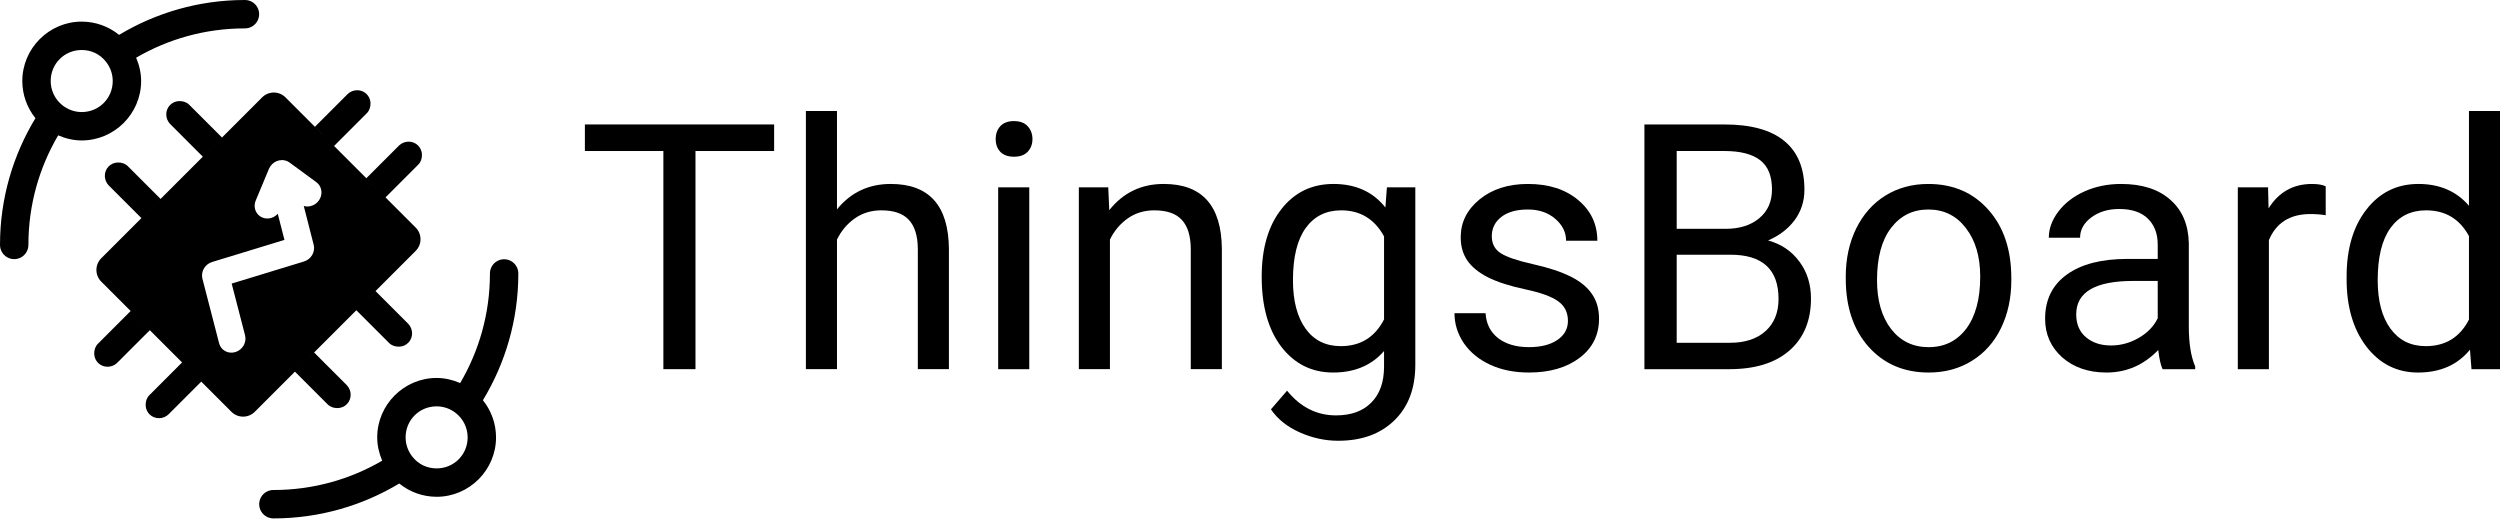
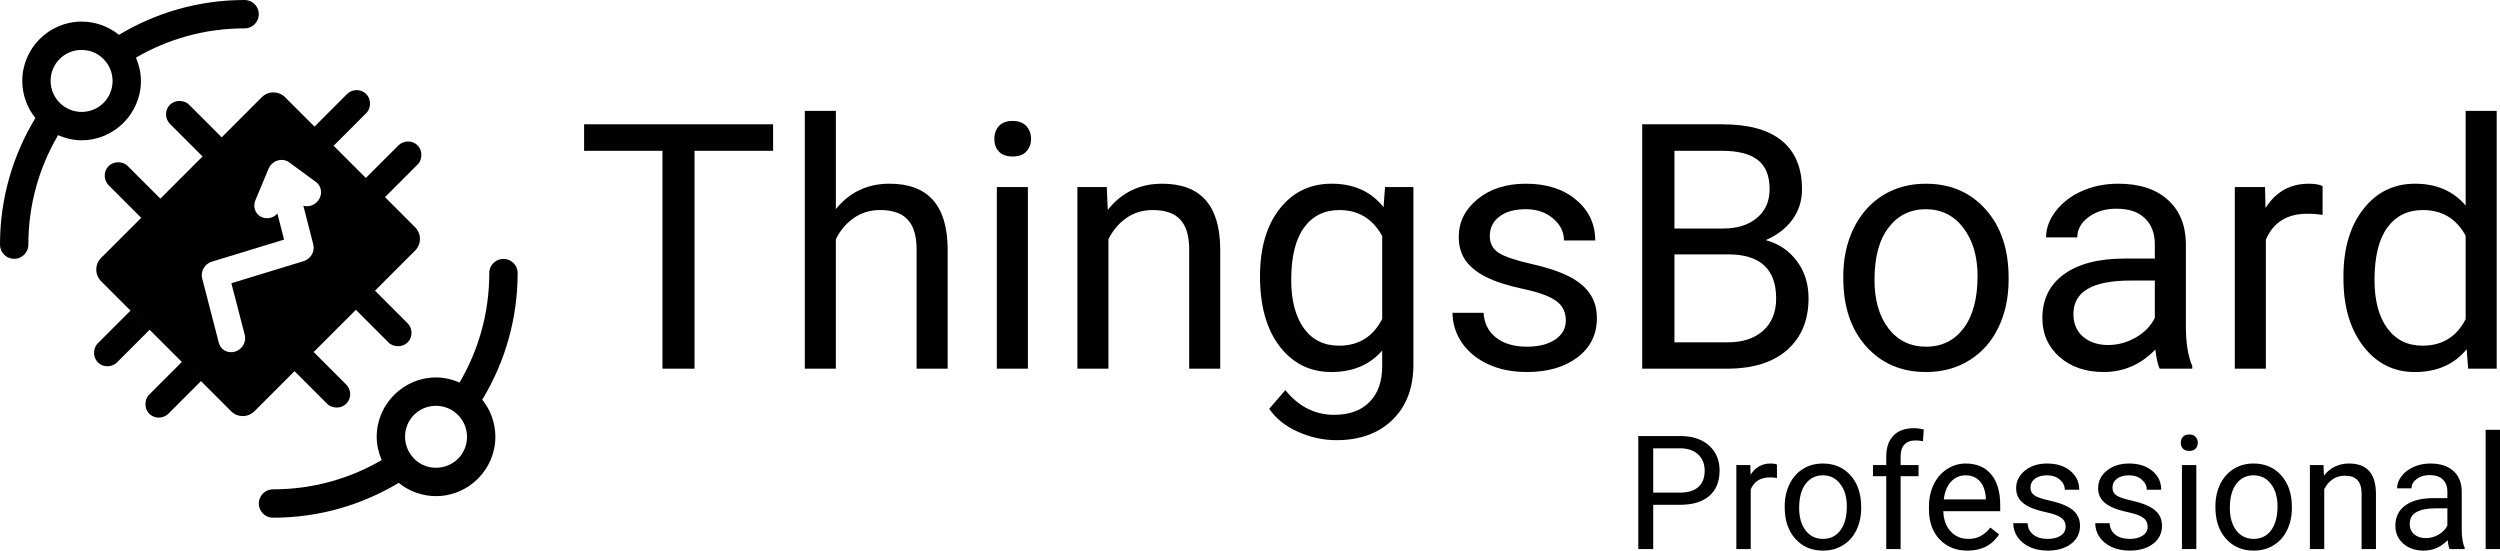
- <svg xmlns="http://www.w3.org/2000/svg" width="1543.4" height="320" version="1.1" viewBox="0 0 1543.4 320">
-   <g transform="translate(0 -732.36)">
-     <g stroke-width="28">
-       <g transform="matrix(-.66287 .69913 -.66371 -.70001 863.46 1410.6)">
-         <g transform="translate(2.5254 3.0305)" />
-         <g transform="translate(41.25 -30.543)" stroke-width="28" />
-       </g>
-       <g transform="matrix(.57657 .52719 -.57729 .52786 584.63 346.6)" />
-       <g transform="matrix(.66287 -.69913 .66371 .70001 -543.46 380.47)">
-         <g transform="translate(2.5254 3.0305)" />
-         <g transform="translate(41.25 -30.543)" stroke-width="28" />
+ <svg xmlns="http://www.w3.org/2000/svg" width="1452.9" height="320" version="1.1" viewBox="0 0 1452.9 320">
+   <g transform="matrix(1 0 0 1 4.9845e-8 -.0021828)">
+     <g transform="matrix(.9401 0 0 .9401 -.0010706 -688.49)">
+       <g stroke-width="28" />
+       <g transform="translate(0,732.36)">
+         <g>
+           <g transform="translate(-6.1238e-5,-732.36)" shape-rendering="auto">
+             <path d="m151.13 732.36c-28.363 0-54.915 7.915-77.613 21.537-6.472-5.262-14.605-8.191-23.067-8.194a8.766 8.766 0 0 0-0.004 0c-20.154 7.3e-4 -36.679 16.528-36.678 36.682a8.766 8.766 0 0 0 0 0.011c0.01 8.415 2.927 16.483 8.103 22.927-13.83 22.83-21.87 49.58-21.87 78.17a8.766 8.766 0 1 0 17.531 0c0-24.702 6.719-47.748 18.378-67.574 4.566 1.985 9.473 3.15 14.519 3.157a8.766 8.766 0 0 0 0.012 0c20.155 6.2e-4 36.683-16.527 36.682-36.682a8.766 8.766 0 0 0 0-4e-3c-0.002-4.999-1.139-9.863-3.083-14.397 19.717-11.484 42.585-18.095 67.085-18.095a8.766 8.766 0 1 0 0-17.531zm-100.69 30.88c5.913 2e-3 11.191 2.512 14.836 7.077a8.766 8.766 0 0 0 0.183 0.215c2.671 3.38 4.133 7.553 4.134 11.863-0.002 10.677-8.468 19.144-19.144 19.148-4.37-8e-3 -8.601-1.509-12-4.255a8.766 8.766 0 0 0-0.012-9e-3c-4.514-3.633-7.136-9.098-7.144-14.893 0.003-10.677 8.47-19.144 19.148-19.146z" color="#000000" color-rendering="auto" image-rendering="auto" solid-color="#000000" style="isolation:auto;mix-blend-mode:normal;text-decoration-color:#000000;text-decoration-line:none;text-decoration-style:solid;text-indent:0;text-transform:none;white-space:normal" />
+             <path d="m66.992 835.19c-1.492 1.558-2.366 3.71-2.258 6.071 0.096 2.045 0.913 4.02 2.337 5.518 6.805 6.856 20.223 20.223 20.223 20.223l11.844-11.83s-12.973-12.961-20.176-20.171c-1.604-1.633-3.75-2.314-6.012-2.324-2.358-0.011-4.467 0.954-5.959 2.512zm32.147 19.98-36.639 36.64c-3.975 3.976-3.975 10.421 0 14.397l80.387 80.387c3.976 3.976 10.422 3.976 14.398 0l99.344-99.344c3.975-3.976 3.975-10.422-6.7e-4 -14.398l-18.63-18.63-31.75-31.76-30.01-30c-3.976-3.975-10.421-3.975-14.397 0l-62.7 62.7zm37.911-37.91s-12.973-12.961-20.176-20.171c-1.604-1.633-3.75-2.314-6.012-2.324-4.717-0.023-8.434 3.862-8.217 8.583 0.096 2.045 0.913 4.02 2.337 5.518 6.805 6.856 20.223 20.223 20.223 20.223l11.844-11.83zm69.193 5.213s12.961-12.973 20.171-20.176c1.633-1.604 2.314-3.75 2.324-6.012 0.022-4.717-3.862-8.434-8.583-8.217-2.045 0.096-4.02 0.913-5.518 2.337-6.856 6.805-20.223 20.223-20.223 20.223l11.83 11.844zm31.753 31.753s12.961-12.973 20.171-20.176c1.633-1.604 2.314-3.75 2.324-6.012 0.022-4.717-3.862-8.434-8.583-8.217-2.045 0.096-4.02 0.913-5.518 2.337-6.856 6.805-20.223 20.223-20.223 20.223l11.83 11.844zm-18.009 69.667s12.973 12.961 20.178 20.169c1.604 1.632 3.75 2.314 6.012 2.324 4.717 0.022 8.434-3.861 8.217-8.583l-2e-3 2e-3c-0.096-2.045-0.914-4.021-2.338-5.519-6.805-6.856-20.222-20.222-20.222-20.222l-11.844 11.83zm-37.914 37.914s12.973 12.961 20.178 20.169c1.604 1.632 3.75 2.314 6.012 2.324 4.717 0.023 8.434-3.861 8.217-8.583h-2e-3c-0.096-2.045-0.913-4.021-2.337-5.518-6.805-6.856-20.223-20.223-20.223-20.223l-11.844 11.83zm-69.667-5.687s-12.961 12.973-20.169 20.178c-1.632 1.604-2.314 3.75-2.324 6.012-0.023 4.717 3.861 8.434 8.583 8.217h-0.002c2.045-0.096 4.02-0.913 5.518-2.337 6.856-6.805 20.223-20.223 20.223-20.223l-11.82-11.84zm-31.743-31.74s-12.961 12.973-20.169 20.178c-1.632 1.604-2.314 3.75-2.324 6.012-0.023 4.717 3.861 8.434 8.583 8.217h-0.002c2.045-0.096 4.02-0.913 5.518-2.337 6.856-6.805 20.223-20.223 20.223-20.223l-11.829-11.85zm87.237-90.554c1.679-1.706 3.967-2.66 6.297-2.626 1.663 0.024 3.253 0.55 4.562 1.51l16.499 12.1c3.201 2.297 4.144 6.659 2.231 10.312-1.914 3.653-6.123 5.524-9.951 4.423l6.124 23.948c1.113 4.352-1.564 8.968-5.983 10.317l-44.642 13.631 8.246 31.883c1.173 4.37-1.502 9.044-5.955 10.407s-8.976-1.111-10.068-5.505l-10.282-39.769c-1.127-4.356 1.549-8.985 5.976-10.338l44.661-13.637-4.122-16.118c-2.763 3.064-7.234 3.808-10.586 1.762-3.353-2.047-4.614-6.29-2.986-10.047l8.117-19.454c0.433-1.038 1.067-1.989 1.862-2.797z" color="#000000" color-rendering="auto" fill-rule="evenodd" image-rendering="auto" solid-color="#000000" style="isolation:auto;mix-blend-mode:normal;text-decoration-color:#000000;text-decoration-line:none;text-decoration-style:solid;text-indent:0;text-transform:none;white-space:normal" />
+             <path d="m168.87 1052.4c28.363 0 54.915-7.915 77.614-21.538 6.472 5.262 14.605 8.192 23.067 8.194a8.766 8.766 0 0 0 4e-3 0c20.155-7e-4 36.68-16.528 36.679-36.682a8.766 8.766 0 0 0 0-0.011c-0.01-8.415-2.927-16.484-8.103-22.927 13.825-22.82 21.866-49.572 21.866-78.162a8.766 8.766 0 1 0-17.531 0c0 24.703-6.719 47.749-18.378 67.575-4.566-1.985-9.473-3.15-14.519-3.157a8.766 8.766 0 0 0-0.012 0c-20.155-6.2e-4 -36.683 16.527-36.682 36.682 2e-3 4.999 1.139 9.863 3.083 14.397-19.717 11.484-42.586 18.095-67.086 18.095a8.766 8.766 0 1 0 0 17.531zm100.69-30.875c-5.913 0-11.191-2.512-14.836-7.077a8.766 8.766 0 0 0-0.183-0.215c-2.671-3.38-4.133-7.553-4.134-11.863 2e-3 -10.677 8.468-19.144 19.144-19.148 4.37 8e-3 8.601 1.509 12 4.255a8.766 8.766 0 0 0 0.012 9e-3c4.514 3.633 7.136 9.098 7.144 14.893-3e-3 10.677-8.47 19.145-19.148 19.146z" color="#000000" color-rendering="auto" image-rendering="auto" solid-color="#000000" style="isolation:auto;mix-blend-mode:normal;text-decoration-color:#000000;text-decoration-line:none;text-decoration-style:solid;text-indent:0;text-transform:none;white-space:normal" />
+           </g>
+           <path d="m477.92 93.229h-48.56v134.68h-19.82v-134.68h-48.45v-16.395h116.83v16.394z" />
+           <path d="m516.72 129.23q12.762-15.668 33.203-15.668 35.59 0 35.901 40.155v74.188h-19.196v-74.292q-0.104-12.14-5.603-17.95-5.396-5.811-16.913-5.811-9.338 0-16.394 4.981-7.056 4.981-10.999 13.074v79.999h-19.19v-159.38h19.196v60.699z" />
+           <path d="m635.43 227.91h-19.2v-112.27h19.2zm-20.76-142.05q0-4.669 2.801-7.886 2.905-3.217 8.508-3.217t8.508 3.217 2.905 7.886q0 4.669-2.905 7.782t-8.508 3.113-8.508-3.113q-2.8-3.113-2.8-7.782z" />
+           <path d="m684.19 115.64 0.623 14.111q12.866-16.187 33.618-16.187 35.59 0 35.901 40.155v74.188h-19.196v-74.292q-0.104-12.14-5.603-17.95-5.396-5.811-16.913-5.811-9.338 0-16.394 4.981-7.056 4.981-10.999 13.074v79.999h-19.196v-112.27h18.158z" />
+           <path d="m778.92 170.84q0-26.251 12.14-41.711 12.14-15.564 32.166-15.564 20.544 0 32.062 14.526l0.934-12.451h17.535v109.57q0 21.79-12.97 34.344-12.866 12.555-34.656 12.555-12.14 0-23.761-5.188t-17.743-14.215l9.961-11.517q12.347 15.253 30.194 15.253 14.008 0 21.79-7.886 7.886-7.886 7.886-22.205v-9.65q-11.517 13.281-31.439 13.281-19.714 0-31.958-15.875-12.14-15.875-12.14-43.268zm19.299 2.179q0 18.988 7.782 29.883 7.782 10.791 21.79 10.791 18.158 0 26.666-16.498v-51.257q-8.82-16.083-26.459-16.083-14.008 0-21.893 10.895-7.886 10.895-7.886 32.269z" />
+           <path d="m967.98 198.13q0-7.782-5.914-12.036-5.811-4.358-20.441-7.471-14.526-3.113-23.138-7.471-8.508-4.358-12.659-10.376-4.047-6.018-4.047-14.319 0-13.8 11.621-23.346 11.725-9.546 29.883-9.546 19.092 0 30.92 9.857 11.932 9.857 11.932 25.214h-19.299q0-7.886-6.744-13.593-6.641-5.707-16.809-5.707-10.48 0-16.394 4.565-5.914 4.565-5.914 11.932 0 6.952 5.499 10.48 5.499 3.528 19.818 6.744 14.423 3.217 23.346 7.678 8.923 4.462 13.177 10.791 4.358 6.226 4.358 15.253 0 15.045-12.036 24.176-12.036 9.027-31.232 9.027-13.489 0-23.865-4.773t-16.29-13.281q-5.811-8.612-5.811-18.573h19.196q0.519 9.65 7.678 15.356 7.263 5.603 19.092 5.603 10.895 0 17.432-4.358 6.641-4.462 6.641-11.829z" />
+           <path d="m1015.2 227.91v-151.07h49.39q24.591 0 36.938 10.168 12.451 10.168 12.451 30.09 0 10.583-6.018 18.781-6.018 8.093-16.394 12.555 12.244 3.424 19.299 13.074 7.159 9.546 7.159 22.827 0 20.337-13.178 31.958t-37.25 11.621h-52.399zm19.922-70.66v54.37h32.892q13.904 0 21.893-7.159 8.093-7.263 8.093-19.922 0-27.289-29.675-27.289h-33.203zm0-15.979h30.09q13.074 0 20.856-6.537 7.886-6.537 7.886-17.743 0-12.451-7.263-18.054-7.263-5.707-22.101-5.707h-29.468v48.041z" />
+           <path d="m1139.5 170.74q0-16.498 6.433-29.675 6.537-13.177 18.054-20.337 11.621-7.159 26.459-7.159 22.931 0 37.042 15.875 14.215 15.875 14.215 42.23v1.349q0 16.394-6.329 29.468-6.226 12.97-17.95 20.233-11.621 7.263-26.77 7.263-22.827 0-37.042-15.875-14.1-15.88-14.1-42.02v-1.349zm19.299 2.283q0 18.677 8.612 29.987 8.716 11.31 23.242 11.31 14.63 0 23.242-11.414 8.612-11.517 8.612-32.166 0-18.469-8.82-29.883-8.716-11.517-23.242-11.517-14.215 0-22.931 11.31-8.716 11.31-8.716 32.373z" />
+           <path d="m1335.1 227.91q-1.66-3.32-2.698-11.829-13.385 13.904-31.958 13.904-16.602 0-27.289-9.338-10.584-9.442-10.584-23.865 0-17.535 13.281-27.185 13.385-9.753 37.561-9.753h18.677v-8.82q0-10.065-6.018-15.979-6.018-6.018-17.743-6.018-10.272 0-17.224 5.188-6.952 5.188-6.952 12.555h-19.299q0-8.405 5.914-16.187 6.018-7.886 16.186-12.451 10.272-4.565 22.516-4.565 19.403 0 30.402 9.753 10.998 9.65 11.414 26.666v51.672q0 15.46 3.943 24.591v1.66h-20.129zm-31.854-14.63q9.027 0 17.12-4.669 8.093-4.669 11.725-12.14v-23.035h-15.045q-35.278 0-35.278 20.648 0 9.027 6.018 14.111 6.018 5.084 15.46 5.084z" />
+           <path d="m1435.8 132.87q-4.358-0.726-9.442-0.726-18.884 0-25.629 16.083v79.688h-19.196v-112.27h18.677l0.311 12.97q9.442-15.045 26.77-15.045 5.603 0 8.508 1.453v17.847z" />
+           <path d="m1448.7 170.84q0-25.836 12.244-41.504 12.244-15.771 32.062-15.771 19.714 0 31.232 13.489v-58.517h19.196v159.38h-17.639l-0.934-12.036q-11.517 14.111-32.062 14.111-19.507 0-31.854-15.979-12.244-15.979-12.244-41.711v-1.453zm19.196 2.179q0 19.092 7.886 29.883 7.886 10.791 21.79 10.791 18.262 0 26.666-16.394v-51.57q-8.612-15.875-26.459-15.875-14.111 0-21.997 10.895-7.886 10.895-7.886 32.269z" />
+         </g>
      </g>
    </g>
-     <g transform="translate(0 732.36)" fill="#305680" stroke-width="1px">
-       <g fill="#000">
-         <g transform="translate(-6.1238e-5 -732.36)" shape-rendering="auto">
-           <path d="m151.13 732.36c-28.363 0-54.915 7.915-77.613 21.537-6.472-5.262-14.605-8.191-23.067-8.194a8.766 8.766 0 0 0-0.004 0c-20.154 7.3e-4 -36.679 16.528-36.678 36.682a8.766 8.766 0 0 0 0 0.011c0.01 8.415 2.927 16.483 8.103 22.927-13.825 22.819-21.865 49.572-21.865 78.161a8.766 8.766 0 1 0 17.531 0c0-24.702 6.719-47.748 18.378-67.574 4.566 1.985 9.473 3.15 14.519 3.157a8.766 8.766 0 0 0 0.012 0c20.155 6.2e-4 36.683-16.527 36.682-36.682a8.766 8.766 0 0 0 0-4e-3c-0.002-4.999-1.139-9.863-3.083-14.397 19.717-11.484 42.585-18.095 67.085-18.095a8.766 8.766 0 1 0 0-17.531zm-100.69 30.874c5.913 2e-3 11.191 2.512 14.836 7.077a8.766 8.766 0 0 0 0.183 0.215c2.671 3.38 4.133 7.553 4.134 11.863-0.002 10.677-8.468 19.144-19.144 19.148-4.37-8e-3 -8.601-1.509-12-4.255a8.766 8.766 0 0 0-0.012-9e-3c-4.514-3.633-7.136-9.098-7.144-14.893 0.003-10.677 8.47-19.144 19.148-19.146z" color="#000000" color-rendering="auto" image-rendering="auto" solid-color="#000000" style="block-progression:tb;isolation:auto;mix-blend-mode:normal;text-decoration-color:#000000;text-decoration-line:none;text-decoration-style:solid;text-indent:0;text-transform:none;white-space:normal" />
-           <path d="m66.992 835.19c-1.492 1.558-2.366 3.71-2.258 6.071 0.096 2.045 0.913 4.02 2.337 5.518 6.805 6.856 20.223 20.223 20.223 20.223l11.844-11.83s-12.973-12.961-20.176-20.171c-1.604-1.633-3.75-2.314-6.012-2.324-2.358-0.011-4.467 0.954-5.959 2.512zm32.147 19.983-36.639 36.639c-3.975 3.976-3.975 10.421 0 14.397l80.387 80.387c3.976 3.976 10.422 3.976 14.398 0l99.345-99.345c3.975-3.976 3.975-10.422-6.7e-4 -14.398l-18.63-18.628-61.758-61.758c-3.976-3.975-10.421-3.975-14.397 0l-62.705 62.705zm37.914-37.914s-12.973-12.961-20.176-20.171c-1.604-1.633-3.75-2.314-6.012-2.324-4.717-0.023-8.434 3.862-8.217 8.583 0.096 2.045 0.913 4.02 2.337 5.518 6.805 6.856 20.223 20.223 20.223 20.223l11.844-11.83zm69.193 5.213s12.961-12.973 20.171-20.176c1.633-1.604 2.314-3.75 2.324-6.012 0.022-4.717-3.862-8.434-8.583-8.217-2.045 0.096-4.02 0.913-5.518 2.337-6.856 6.805-20.223 20.223-20.223 20.223l11.83 11.844zm31.753 31.753s12.961-12.973 20.171-20.176c1.633-1.604 2.314-3.75 2.324-6.012 0.022-4.717-3.862-8.434-8.583-8.217-2.045 0.096-4.02 0.913-5.518 2.337-6.856 6.805-20.223 20.223-20.223 20.223l11.83 11.844zm-18.009 69.667s12.973 12.961 20.178 20.169c1.604 1.632 3.75 2.314 6.012 2.324 4.717 0.022 8.434-3.861 8.217-8.583l-2e-3 2e-3c-0.096-2.045-0.914-4.021-2.338-5.519-6.805-6.856-20.222-20.222-20.222-20.222l-11.844 11.83zm-37.914 37.914s12.973 12.961 20.178 20.169c1.604 1.632 3.75 2.314 6.012 2.324 4.717 0.023 8.434-3.861 8.217-8.583h-2e-3c-0.096-2.045-0.913-4.021-2.337-5.518-6.805-6.856-20.223-20.223-20.223-20.223l-11.844 11.83zm-69.667-5.687s-12.961 12.973-20.169 20.178c-1.632 1.604-2.314 3.75-2.324 6.012-0.023 4.717 3.861 8.434 8.583 8.217h-0.002c2.045-0.096 4.02-0.913 5.518-2.337 6.856-6.805 20.223-20.223 20.223-20.223l-11.83-11.846zm-31.753-31.753s-12.961 12.973-20.169 20.178c-1.632 1.604-2.314 3.75-2.324 6.012-0.023 4.717 3.861 8.434 8.583 8.217h-0.002c2.045-0.096 4.02-0.913 5.518-2.337 6.856-6.805 20.223-20.223 20.223-20.223l-11.83-11.846zm87.237-90.554c1.679-1.706 3.967-2.66 6.297-2.626 1.663 0.024 3.253 0.55 4.562 1.51l16.499 12.1c3.201 2.297 4.144 6.659 2.231 10.312-1.914 3.653-6.123 5.524-9.951 4.423l6.124 23.948c1.113 4.352-1.564 8.968-5.983 10.317l-44.642 13.631 8.246 31.883c1.173 4.37-1.502 9.044-5.955 10.407-4.453 1.363-8.976-1.111-10.068-5.505l-10.282-39.769c-1.127-4.356 1.549-8.985 5.976-10.338l44.661-13.637-4.122-16.118c-2.763 3.064-7.234 3.808-10.586 1.762-3.353-2.047-4.614-6.29-2.986-10.047l8.117-19.454c0.433-1.038 1.067-1.989 1.862-2.797z" color="#000000" color-rendering="auto" fill-rule="evenodd" image-rendering="auto" solid-color="#000000" style="block-progression:tb;isolation:auto;mix-blend-mode:normal;text-decoration-color:#000000;text-decoration-line:none;text-decoration-style:solid;text-indent:0;text-transform:none;white-space:normal" />
-           <path d="m168.87 1052.4c28.363 0 54.915-7.915 77.614-21.538 6.472 5.262 14.605 8.192 23.067 8.194a8.766 8.766 0 0 0 4e-3 0c20.155-7e-4 36.68-16.528 36.679-36.682a8.766 8.766 0 0 0 0-0.011c-0.01-8.415-2.927-16.484-8.103-22.927 13.825-22.82 21.866-49.572 21.866-78.162a8.766 8.766 0 1 0-17.531 0c0 24.703-6.719 47.749-18.378 67.575-4.566-1.985-9.473-3.15-14.519-3.157a8.766 8.766 0 0 0-0.012 0c-20.155-6.2e-4 -36.683 16.527-36.682 36.682 2e-3 4.999 1.139 9.863 3.083 14.397-19.717 11.484-42.586 18.095-67.086 18.095a8.766 8.766 0 1 0 0 17.531zm100.69-30.875c-5.913 0-11.191-2.512-14.836-7.077a8.766 8.766 0 0 0-0.183-0.215c-2.671-3.38-4.133-7.553-4.134-11.863 2e-3 -10.677 8.468-19.144 19.144-19.148 4.37 8e-3 8.601 1.509 12 4.255a8.766 8.766 0 0 0 0.012 9e-3c4.514 3.633 7.136 9.098 7.144 14.893-3e-3 10.677-8.47 19.145-19.148 19.146z" color="#000000" color-rendering="auto" image-rendering="auto" solid-color="#000000" style="block-progression:tb;isolation:auto;mix-blend-mode:normal;text-decoration-color:#000000;text-decoration-line:none;text-decoration-style:solid;text-indent:0;text-transform:none;white-space:normal" />
-         </g>
-         <path d="m477.92 93.229h-48.56v134.68h-19.818v-134.68h-48.456v-16.394h116.83v16.394z" />
-         <path d="m516.72 129.23q12.762-15.668 33.203-15.668 35.59 0 35.901 40.155v74.188h-19.196v-74.292q-0.104-12.14-5.603-17.95-5.396-5.811-16.913-5.811-9.338 0-16.394 4.981-7.056 4.981-10.999 13.074v79.999h-19.196v-159.38h19.196v60.699z" />
-         <path d="m635.43 227.91h-19.196v-112.27h19.196v112.27zm-20.752-142.05q0-4.669 2.801-7.886 2.905-3.217 8.508-3.217 5.603 0 8.508 3.217 2.905 3.217 2.905 7.886 0 4.669-2.905 7.782-2.905 3.113-8.508 3.113-5.603 0-8.508-3.113-2.801-3.113-2.801-7.782z" />
-         <path d="m684.19 115.64 0.623 14.111q12.866-16.187 33.618-16.187 35.59 0 35.901 40.155v74.188h-19.196v-74.292q-0.104-12.14-5.603-17.95-5.396-5.811-16.913-5.811-9.338 0-16.394 4.981-7.056 4.981-10.999 13.074v79.999h-19.196v-112.27h18.158z" />
-         <path d="m778.92 170.84q0-26.251 12.14-41.711 12.14-15.564 32.166-15.564 20.544 0 32.062 14.526l0.934-12.451h17.535v109.57q0 21.79-12.97 34.344-12.866 12.555-34.656 12.555-12.14 0-23.761-5.188-11.621-5.188-17.743-14.215l9.961-11.517q12.347 15.253 30.194 15.253 14.008 0 21.79-7.886 7.886-7.886 7.886-22.205v-9.65q-11.517 13.281-31.439 13.281-19.714 0-31.958-15.875-12.14-15.875-12.14-43.268zm19.299 2.179q0 18.988 7.782 29.883 7.782 10.791 21.79 10.791 18.158 0 26.666-16.498v-51.257q-8.82-16.083-26.459-16.083-14.008 0-21.893 10.895-7.886 10.895-7.886 32.269z" />
-         <path d="m967.98 198.13q0-7.782-5.914-12.036-5.811-4.358-20.441-7.471-14.526-3.113-23.138-7.471-8.508-4.358-12.659-10.376-4.047-6.018-4.047-14.319 0-13.8 11.621-23.346 11.725-9.546 29.883-9.546 19.092 0 30.92 9.857 11.932 9.857 11.932 25.214h-19.299q0-7.886-6.744-13.593-6.641-5.707-16.809-5.707-10.48 0-16.394 4.565-5.914 4.565-5.914 11.932 0 6.952 5.499 10.48 5.499 3.528 19.818 6.744 14.423 3.217 23.346 7.678t13.177 10.791q4.358 6.226 4.358 15.253 0 15.045-12.036 24.176-12.036 9.027-31.232 9.027-13.489 0-23.865-4.773t-16.29-13.281q-5.811-8.612-5.811-18.573h19.196q0.519 9.65 7.678 15.356 7.263 5.603 19.092 5.603 10.895 0 17.432-4.358 6.641-4.462 6.641-11.829z" />
-         <path d="m1015.2 227.91v-151.07h49.39q24.591 0 36.938 10.168 12.451 10.168 12.451 30.09 0 10.583-6.018 18.781-6.018 8.093-16.394 12.555 12.244 3.424 19.299 13.074 7.159 9.546 7.159 22.827 0 20.337-13.178 31.958-13.178 11.621-37.25 11.621h-52.399zm19.922-70.66v54.37h32.892q13.904 0 21.893-7.159 8.093-7.263 8.093-19.922 0-27.289-29.675-27.289h-33.203zm0-15.979h30.09q13.074 0 20.856-6.537 7.886-6.537 7.886-17.743 0-12.451-7.263-18.054-7.263-5.707-22.101-5.707h-29.468v48.041z" />
-         <path d="m1139.5 170.74q0-16.498 6.433-29.675 6.537-13.177 18.054-20.337 11.621-7.159 26.459-7.159 22.931 0 37.042 15.875 14.215 15.875 14.215 42.23v1.349q0 16.394-6.329 29.468-6.226 12.97-17.95 20.233-11.621 7.263-26.77 7.263-22.827 0-37.042-15.875-14.111-15.875-14.111-42.023v-1.349zm19.299 2.283q0 18.677 8.612 29.987 8.716 11.31 23.242 11.31 14.63 0 23.242-11.414 8.612-11.517 8.612-32.166 0-18.469-8.82-29.883-8.716-11.517-23.242-11.517-14.215 0-22.931 11.31-8.716 11.31-8.716 32.373z" />
-         <path d="m1335.1 227.91q-1.66-3.32-2.698-11.829-13.385 13.904-31.958 13.904-16.602 0-27.289-9.338-10.584-9.442-10.584-23.865 0-17.535 13.281-27.185 13.385-9.753 37.561-9.753h18.677v-8.82q0-10.065-6.018-15.979-6.018-6.018-17.743-6.018-10.272 0-17.224 5.188t-6.952 12.555h-19.299q0-8.405 5.914-16.187 6.018-7.886 16.186-12.451 10.272-4.565 22.516-4.565 19.403 0 30.402 9.753 10.998 9.65 11.414 26.666v51.672q0 15.46 3.943 24.591v1.66h-20.129zm-31.854-14.63q9.027 0 17.12-4.669 8.093-4.669 11.725-12.14v-23.035h-15.045q-35.278 0-35.278 20.648 0 9.027 6.018 14.111 6.018 5.084 15.46 5.084z" />
-         <path d="m1435.8 132.87q-4.358-0.726-9.442-0.726-18.884 0-25.629 16.083v79.688h-19.196v-112.27h18.677l0.311 12.97q9.442-15.045 26.77-15.045 5.603 0 8.508 1.453v17.847z" />
-         <path d="m1448.7 170.84q0-25.836 12.244-41.504 12.244-15.771 32.062-15.771 19.714 0 31.232 13.489v-58.521h19.196v159.38h-17.639l-0.934-12.036q-11.517 14.111-32.062 14.111-19.507 0-31.854-15.979-12.244-15.979-12.244-41.711v-1.453zm19.196 2.179q0 19.092 7.886 29.883 7.886 10.791 21.79 10.791 18.262 0 26.666-16.394v-51.569q-8.612-15.875-26.459-15.875-14.111 0-21.997 10.895-7.886 10.895-7.886 32.269z" />
-       </g>
-     </g>
+     <path d="m960.78 293.38v25.716h-8.662v-65.688h24.226q10.783 0 16.874 5.504 6.135 5.504 6.135 14.572 0 9.565-6 14.752-5.956 5.144-17.099 5.144zm0-7.083h15.565q6.948 0 10.648-3.248 3.699-3.294 3.699-9.474 0-5.865-3.699-9.385-3.7-3.518-10.151-3.654h-16.061zm71.915-8.526q-1.896-0.316-4.106-0.316-8.211 0-11.144 6.993v34.648h-8.346v-48.815h8.12l0.135 5.638q4.106-6.542 11.64-6.542 2.436 0 3.699 0.632v7.76zm4.511 16.467q0-7.173 2.797-12.903 2.842-5.73 7.85-8.843 5.053-3.113 11.504-3.113 9.971 0 16.107 6.902 6.18 6.903 6.18 18.362v0.587q0 7.128-2.752 12.813-2.707 5.639-7.805 8.798-5.053 3.157-11.639 3.157-9.926 0-16.107-6.902-6.136-6.902-6.136-18.272v-0.587zm8.392 0.993q0 8.12 3.744 13.038 3.789 4.918 10.106 4.918 6.361 0 10.106-4.963 3.745-5.008 3.745-13.986 0-8.03-3.836-12.994-3.789-5.007-10.106-5.007-6.18 0-9.971 4.918-3.789 4.918-3.789 14.075zm50.62 23.865v-42.363h-7.715v-6.451h7.715v-5.008q0-7.85 4.196-12.137 4.195-4.286 11.865-4.286 2.887 0 5.729 0.767l-0.451 6.768q-2.12-0.406-4.511-0.406-4.06 0-6.271 2.391-2.211 2.346-2.211 6.768v5.144h10.422v6.451h-10.422v42.363zm47.191 0.902q-9.925 0-16.152-6.496-6.226-6.542-6.226-17.46v-1.534q0-7.264 2.752-12.949 2.797-5.729 7.761-8.933 5.007-3.248 10.828-3.248 9.52 0 14.797 6.272 5.279 6.271 5.279 17.956v3.474h-33.07q0.18 7.218 4.196 11.684 4.061 4.421 10.288 4.421 4.421 0 7.489-1.805 3.068-1.804 5.369-4.782l5.099 3.97q-6.136 9.428-18.407 9.428zm-1.038-43.762q-5.053 0-8.483 3.699-3.428 3.655-4.24 10.287h24.452v-0.631q-0.36-6.362-3.428-9.835-3.068-3.519-8.301-3.519zm58.109 29.911q0-3.384-2.571-5.233-2.526-1.895-8.888-3.248-6.317-1.354-10.061-3.248-3.699-1.895-5.504-4.511-1.76-2.617-1.76-6.226 0-6.001 5.053-10.151 5.099-4.151 12.994-4.151 8.301 0 13.443 4.287 5.188 4.285 5.188 10.963h-8.391q0-3.428-2.933-5.91-2.887-2.481-7.308-2.481-4.557 0-7.128 1.985-2.572 1.985-2.572 5.188 0 3.022 2.391 4.557 2.391 1.534 8.618 2.933 6.271 1.398 10.15 3.338 3.88 1.94 5.73 4.692 1.894 2.707 1.894 6.631 0 6.542-5.233 10.512-5.233 3.925-13.581 3.925-5.865 0-10.377-2.075-4.511-2.075-7.082-5.774-2.526-3.745-2.526-8.076h8.346q0.226 4.196 3.339 6.678 3.157 2.436 8.301 2.436 4.737 0 7.579-1.896 2.887-1.939 2.887-5.143zm47.642 0q0-3.384-2.571-5.233-2.526-1.895-8.888-3.248-6.316-1.354-10.061-3.248-3.699-1.895-5.504-4.511-1.76-2.617-1.76-6.226 0-6.001 5.053-10.151 5.099-4.151 12.994-4.151 8.301 0 13.443 4.287 5.188 4.285 5.188 10.963h-8.391q0-3.428-2.933-5.91-2.887-2.481-7.309-2.481-4.557 0-7.128 1.985-2.572 1.985-2.572 5.188 0 3.022 2.391 4.557 2.391 1.534 8.618 2.933 6.271 1.398 10.15 3.338 3.88 1.94 5.73 4.692 1.894 2.707 1.894 6.631 0 6.542-5.233 10.512-5.233 3.925-13.581 3.925-5.865 0-10.377-2.075-4.511-2.075-7.082-5.774-2.526-3.745-2.526-8.076h8.346q0.226 4.196 3.339 6.678 3.157 2.436 8.301 2.436 4.737 0 7.579-1.896 2.887-1.939 2.887-5.143zm28.288 12.948h-8.346v-48.815h8.346zm-9.023-61.764q0-2.03 1.218-3.428 1.264-1.399 3.7-1.399 2.437 0 3.7 1.398 1.264 1.399 1.264 3.429 0 2.03-1.264 3.384-1.263 1.354-3.699 1.354-2.438 0-3.7-1.354-1.218-1.354-1.218-3.384zm20.122 36.905q0-7.173 2.796-12.903 2.843-5.73 7.85-8.843 5.053-3.113 11.505-3.113 9.971 0 16.106 6.902 6.181 6.903 6.181 18.362v0.587q0 7.128-2.752 12.813-2.707 5.639-7.804 8.798-5.053 3.157-11.64 3.157-9.925 0-16.106-6.902-6.136-6.902-6.136-18.272v-0.587zm8.391 0.993q0 8.12 3.745 13.038 3.789 4.918 10.106 4.918 6.361 0 10.106-4.963 3.744-5.008 3.744-13.986 0-8.03-3.835-12.994-3.79-5.007-10.106-5.007-6.181 0-9.971 4.918-3.79 4.918-3.79 14.075zm54.41-24.949 0.271 6.135q5.595-7.039 14.617-7.039 15.474 0 15.61 17.46v32.258h-8.346v-32.301q-0.044-5.279-2.436-7.805-2.346-2.526-7.354-2.526-4.06 0-7.128 2.166-3.068 2.165-4.782 5.684v34.784h-8.346v-48.816zm73.313 48.815q-0.722-1.443-1.173-5.143-5.82 6.045-13.896 6.045-7.218 0-11.865-4.06-4.602-4.106-4.602-10.377 0-7.624 5.775-11.82 5.82-4.241 16.331-4.241h8.121v-3.835q0-4.376-2.617-6.948-2.616-2.616-7.715-2.616-4.466 0-7.489 2.256-3.023 2.256-3.023 5.459h-8.391q0-3.655 2.571-7.038 2.617-3.428 7.038-5.413 4.466-1.986 9.79-1.986 8.436 0 13.219 4.241 4.782 4.196 4.962 11.594v22.467q0 6.723 1.715 10.694v0.721zm-13.852-6.361q3.925 0 7.444-2.03 3.519-2.03 5.099-5.279v-10.015h-6.542q-15.341 0-15.341 8.978 0 3.926 2.617 6.136t6.722 2.211zm43.131 6.361h-8.346v-69.297h8.346v69.298z" stroke-width=".934" />
  </g>
</svg>
